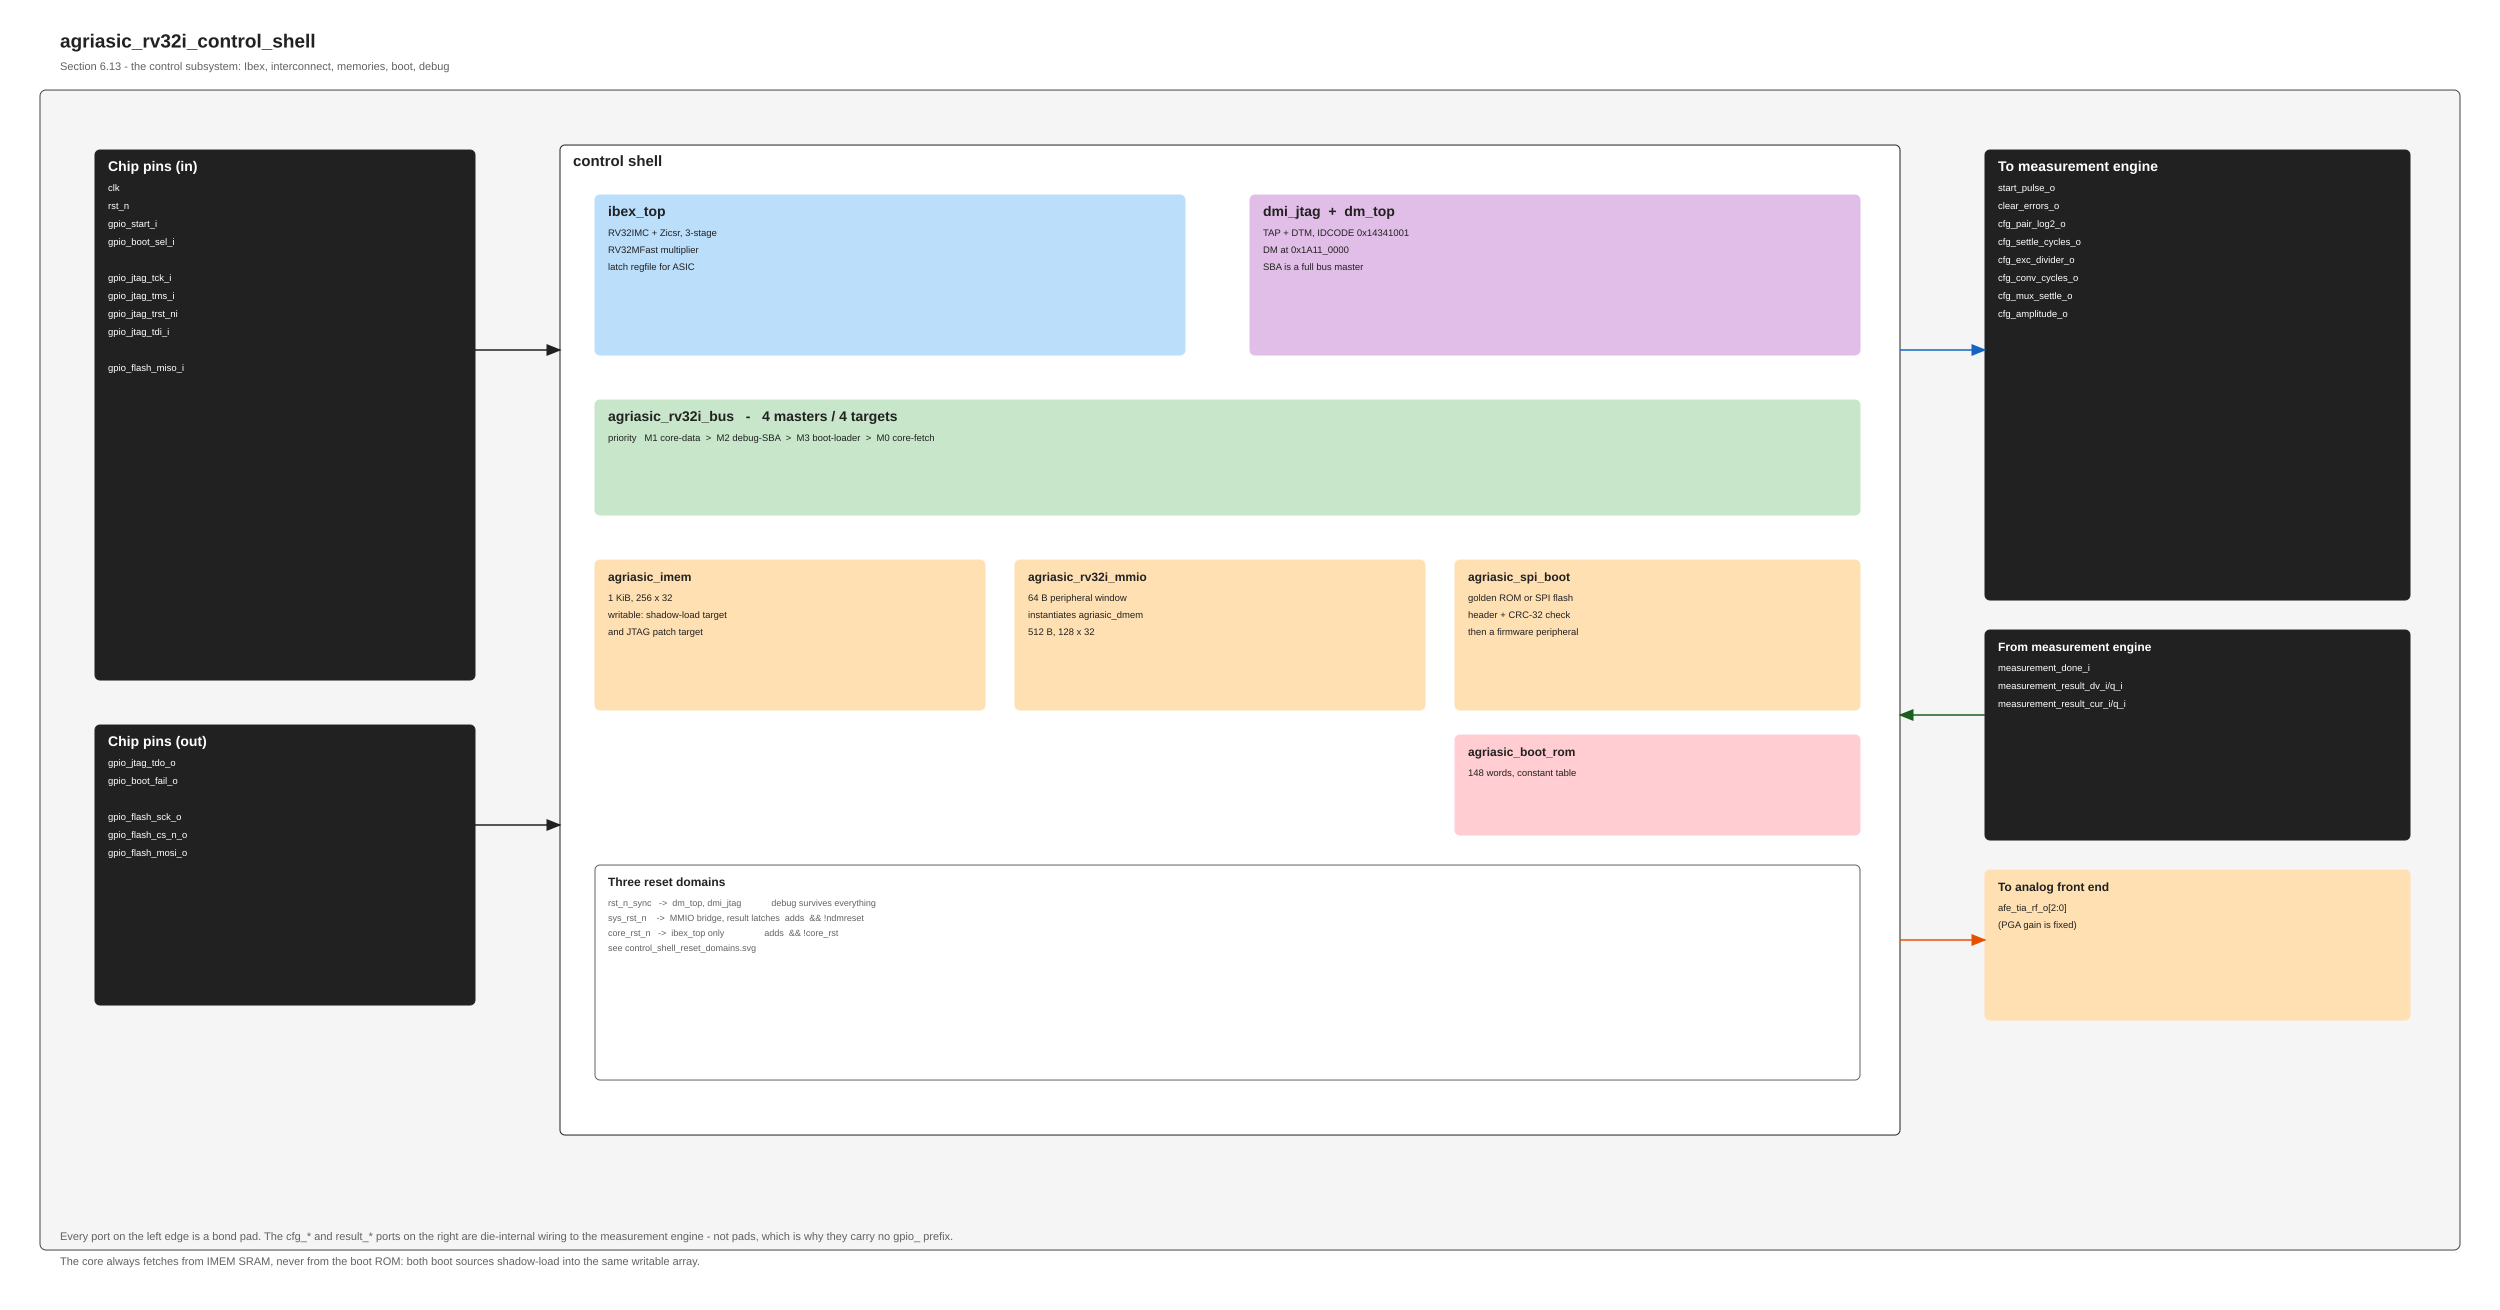
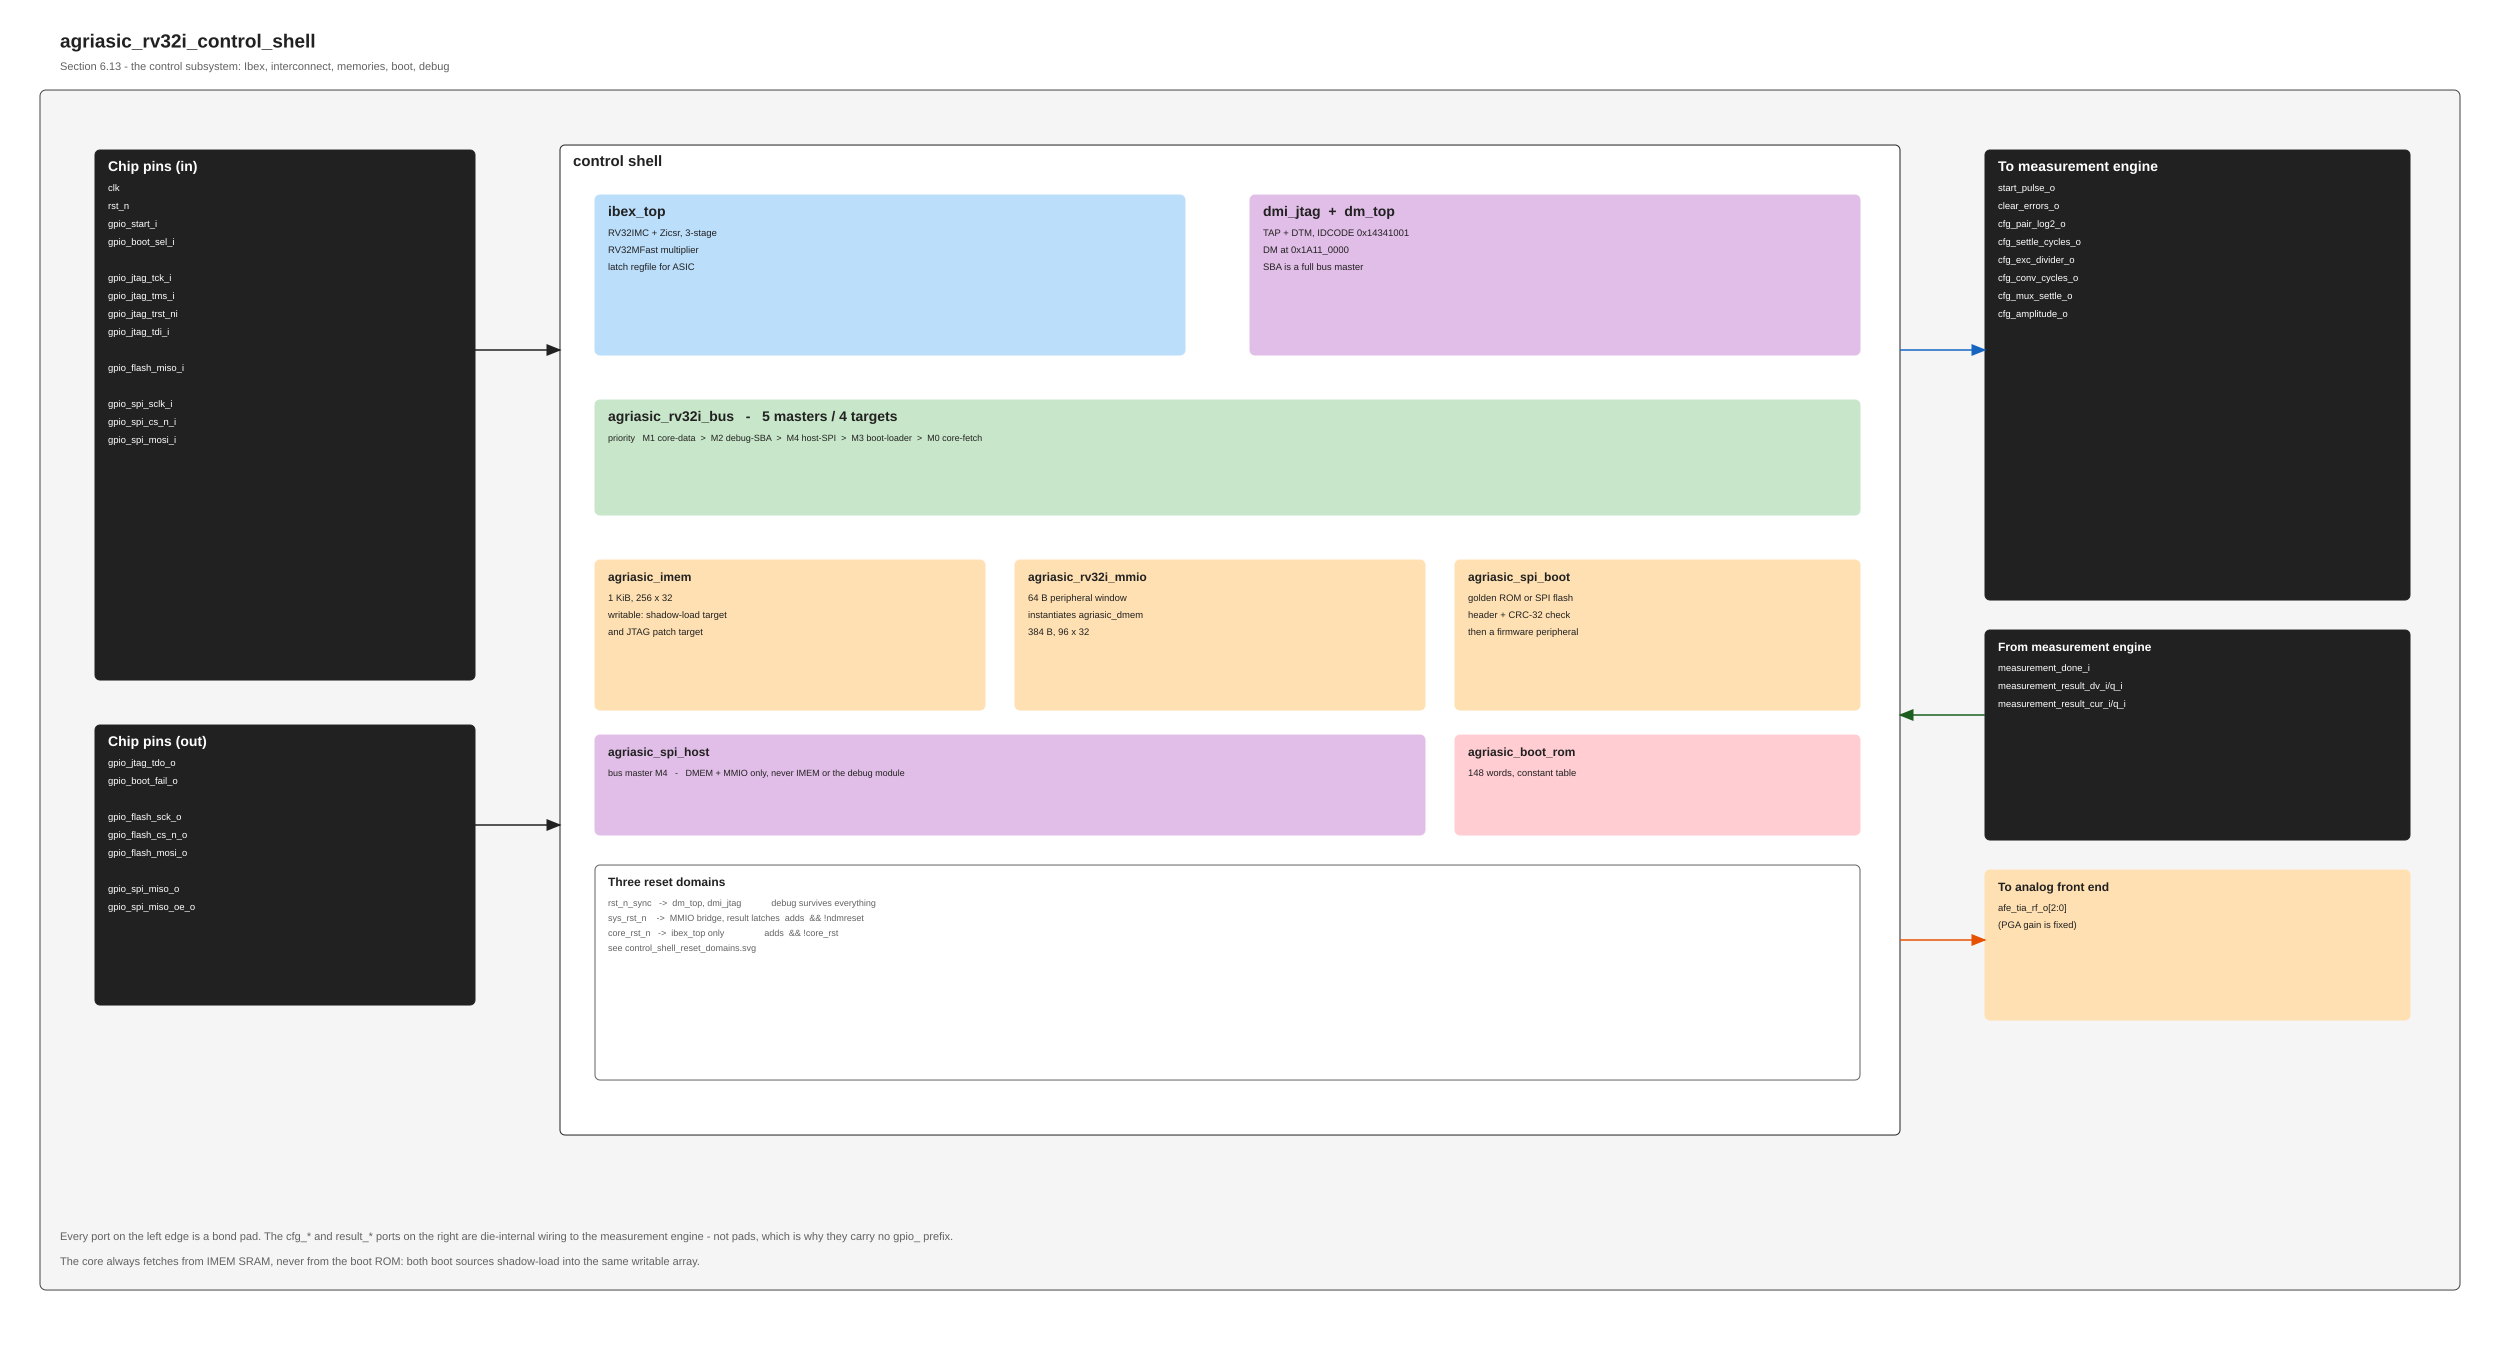
- <svg xmlns="http://www.w3.org/2000/svg" width="5000" height="2620" viewBox="0 0 5000 2620" role="img" aria-labelledby="t d">
+ <svg xmlns="http://www.w3.org/2000/svg" width="5000" height="2700" viewBox="0 0 5000 2700" role="img" aria-labelledby="t d">
  <defs>
    <marker id="mb" markerWidth="10" markerHeight="8" refX="9" refY="4" orient="auto">
      <path d="M0,0 L10,4 L0,8 z" fill="#1565C0" />
    </marker>
    <marker id="mg" markerWidth="10" markerHeight="8" refX="9" refY="4" orient="auto">
      <path d="M0,0 L10,4 L0,8 z" fill="#1B5E20" />
    </marker>
    <marker id="mo" markerWidth="10" markerHeight="8" refX="9" refY="4" orient="auto">
      <path d="M0,0 L10,4 L0,8 z" fill="#E65100" />
    </marker>
    <marker id="mp" markerWidth="10" markerHeight="8" refX="9" refY="4" orient="auto">
      <path d="M0,0 L10,4 L0,8 z" fill="#7B1FA2" />
    </marker>
    <marker id="mr" markerWidth="10" markerHeight="8" refX="9" refY="4" orient="auto">
      <path d="M0,0 L10,4 L0,8 z" fill="#B71C1C" />
    </marker>
    <marker id="mk" markerWidth="10" markerHeight="8" refX="9" refY="4" orient="auto">
      <path d="M0,0 L10,4 L0,8 z" fill="#212121" />
    </marker>
    <marker id="my" markerWidth="10" markerHeight="8" refX="9" refY="4" orient="auto">
      <path d="M0,0 L10,4 L0,8 z" fill="#616161" />
    </marker>
  </defs>
-   <rect width="5000" height="2620" fill="#fff" />
+   <rect width="5000" height="2700" fill="#fff" />
  <text x="120" y="95" font-family="Arial" font-size="38" font-weight="700" fill="#212121">agriasic_rv32i_control_shell</text>
  <text x="120" y="140" font-family="Arial" font-size="22" fill="#616161">Section 6.13 - the control subsystem: Ibex, interconnect, memories, boot, debug</text>
-   <rect x="80" y="180" width="4840" height="2320" rx="12" fill="#F5F5F5" stroke="#444" stroke-width="2" />
+   <rect x="80" y="180" width="4840" height="2400" rx="12" fill="#F5F5F5" stroke="#444" stroke-width="2" />
  <rect x="190" y="300" width="760" height="1060" rx="10" fill="#212121" stroke="#212121" stroke-width="2" />
  <text x="216" y="342" font-family="Arial" font-size="28" font-weight="700" fill="#fff" xml:space="preserve">Chip pins (in)</text>
  <text x="216" y="382" font-family="Arial" font-size="19" fill="#fff" xml:space="preserve">clk</text>
  <text x="216" y="418" font-family="Arial" font-size="19" fill="#fff" xml:space="preserve">rst_n</text>
  <text x="216" y="454" font-family="Arial" font-size="19" fill="#fff" xml:space="preserve">gpio_start_i</text>
  <text x="216" y="490" font-family="Arial" font-size="19" fill="#fff" xml:space="preserve">gpio_boot_sel_i</text>
  <text x="216" y="526" font-family="Arial" font-size="19" fill="#fff" xml:space="preserve" />
  <text x="216" y="562" font-family="Arial" font-size="19" fill="#fff" xml:space="preserve">gpio_jtag_tck_i</text>
  <text x="216" y="598" font-family="Arial" font-size="19" fill="#fff" xml:space="preserve">gpio_jtag_tms_i</text>
  <text x="216" y="634" font-family="Arial" font-size="19" fill="#fff" xml:space="preserve">gpio_jtag_trst_ni</text>
  <text x="216" y="670" font-family="Arial" font-size="19" fill="#fff" xml:space="preserve">gpio_jtag_tdi_i</text>
  <text x="216" y="706" font-family="Arial" font-size="19" fill="#fff" xml:space="preserve" />
  <text x="216" y="742" font-family="Arial" font-size="19" fill="#fff" xml:space="preserve">gpio_flash_miso_i</text>
+   <text x="216" y="778" font-family="Arial" font-size="19" fill="#fff" xml:space="preserve" />
+   <text x="216" y="814" font-family="Arial" font-size="19" fill="#fff" xml:space="preserve">gpio_spi_sclk_i</text>
+   <text x="216" y="850" font-family="Arial" font-size="19" fill="#fff" xml:space="preserve">gpio_spi_cs_n_i</text>
+   <text x="216" y="886" font-family="Arial" font-size="19" fill="#fff" xml:space="preserve">gpio_spi_mosi_i</text>
  <rect x="190" y="1450" width="760" height="560" rx="10" fill="#212121" stroke="#212121" stroke-width="2" />
  <text x="216" y="1492" font-family="Arial" font-size="28" font-weight="700" fill="#fff" xml:space="preserve">Chip pins (out)</text>
  <text x="216" y="1532" font-family="Arial" font-size="19" fill="#fff" xml:space="preserve">gpio_jtag_tdo_o</text>
  <text x="216" y="1568" font-family="Arial" font-size="19" fill="#fff" xml:space="preserve">gpio_boot_fail_o</text>
  <text x="216" y="1604" font-family="Arial" font-size="19" fill="#fff" xml:space="preserve" />
  <text x="216" y="1640" font-family="Arial" font-size="19" fill="#fff" xml:space="preserve">gpio_flash_sck_o</text>
  <text x="216" y="1676" font-family="Arial" font-size="19" fill="#fff" xml:space="preserve">gpio_flash_cs_n_o</text>
  <text x="216" y="1712" font-family="Arial" font-size="19" fill="#fff" xml:space="preserve">gpio_flash_mosi_o</text>
+   <text x="216" y="1748" font-family="Arial" font-size="19" fill="#fff" xml:space="preserve" />
+   <text x="216" y="1784" font-family="Arial" font-size="19" fill="#fff" xml:space="preserve">gpio_spi_miso_o</text>
+   <text x="216" y="1820" font-family="Arial" font-size="19" fill="#fff" xml:space="preserve">gpio_spi_miso_oe_o</text>
  <rect x="1120" y="290" width="2680" height="1980" rx="10" fill="#fff" stroke="#212121" stroke-width="2" />
  <text x="1146" y="332" font-family="Arial" font-size="30" font-weight="700" fill="#212121" xml:space="preserve">control shell</text>
  <rect x="1190" y="390" width="1180" height="320" rx="10" fill="#BBDEFB" stroke="#BBDEFB" stroke-width="2" />
  <text x="1216" y="432" font-family="Arial" font-size="28" font-weight="700" fill="#212121" xml:space="preserve">ibex_top</text>
  <text x="1216" y="472" font-family="Arial" font-size="19" fill="#212121" xml:space="preserve">RV32IMC + Zicsr, 3-stage</text>
  <text x="1216" y="506" font-family="Arial" font-size="19" fill="#212121" xml:space="preserve">RV32MFast multiplier</text>
  <text x="1216" y="540" font-family="Arial" font-size="19" fill="#212121" xml:space="preserve">latch regfile for ASIC</text>
  <rect x="2500" y="390" width="1220" height="320" rx="10" fill="#E1BEE7" stroke="#E1BEE7" stroke-width="2" />
  <text x="2526" y="432" font-family="Arial" font-size="28" font-weight="700" fill="#212121" xml:space="preserve">dmi_jtag  +  dm_top</text>
  <text x="2526" y="472" font-family="Arial" font-size="19" fill="#212121" xml:space="preserve">TAP + DTM, IDCODE 0x14341001</text>
  <text x="2526" y="506" font-family="Arial" font-size="19" fill="#212121" xml:space="preserve">DM at 0x1A11_0000</text>
  <text x="2526" y="540" font-family="Arial" font-size="19" fill="#212121" xml:space="preserve">SBA is a full bus master</text>
  <rect x="1190" y="800" width="2530" height="230" rx="10" fill="#C8E6C9" stroke="#C8E6C9" stroke-width="2" />
-   <text x="1216" y="842" font-family="Arial" font-size="28" font-weight="700" fill="#212121" xml:space="preserve">agriasic_rv32i_bus   -   4 masters / 4 targets</text>
-   <text x="1216" y="882" font-family="Arial" font-size="19" fill="#212121" xml:space="preserve">priority   M1 core-data  &gt;  M2 debug-SBA  &gt;  M3 boot-loader  &gt;  M0 core-fetch</text>
+   <text x="1216" y="842" font-family="Arial" font-size="28" font-weight="700" fill="#212121" xml:space="preserve">agriasic_rv32i_bus   -   5 masters / 4 targets</text>
+   <text x="1216" y="882" font-family="Arial" font-size="18" fill="#212121" xml:space="preserve">priority   M1 core-data  &gt;  M2 debug-SBA  &gt;  M4 host-SPI  &gt;  M3 boot-loader  &gt;  M0 core-fetch</text>
  <rect x="1190" y="1120" width="780" height="300" rx="10" fill="#FFE0B2" stroke="#FFE0B2" stroke-width="2" />
  <text x="1216" y="1162" font-family="Arial" font-size="24" font-weight="700" fill="#212121" xml:space="preserve">agriasic_imem</text>
  <text x="1216" y="1202" font-family="Arial" font-size="19" fill="#212121" xml:space="preserve">1 KiB, 256 x 32</text>
  <text x="1216" y="1236" font-family="Arial" font-size="19" fill="#212121" xml:space="preserve">writable: shadow-load target</text>
  <text x="1216" y="1270" font-family="Arial" font-size="19" fill="#212121" xml:space="preserve">and JTAG patch target</text>
  <rect x="2030" y="1120" width="820" height="300" rx="10" fill="#FFE0B2" stroke="#FFE0B2" stroke-width="2" />
  <text x="2056" y="1162" font-family="Arial" font-size="24" font-weight="700" fill="#212121" xml:space="preserve">agriasic_rv32i_mmio</text>
  <text x="2056" y="1202" font-family="Arial" font-size="19" fill="#212121" xml:space="preserve">64 B peripheral window</text>
  <text x="2056" y="1236" font-family="Arial" font-size="19" fill="#212121" xml:space="preserve">instantiates agriasic_dmem</text>
-   <text x="2056" y="1270" font-family="Arial" font-size="19" fill="#212121" xml:space="preserve">512 B, 128 x 32</text>
+   <text x="2056" y="1270" font-family="Arial" font-size="19" fill="#212121" xml:space="preserve">384 B, 96 x 32</text>
  <rect x="2910" y="1120" width="810" height="300" rx="10" fill="#FFE0B2" stroke="#FFE0B2" stroke-width="2" />
  <text x="2936" y="1162" font-family="Arial" font-size="24" font-weight="700" fill="#212121" xml:space="preserve">agriasic_spi_boot</text>
  <text x="2936" y="1202" font-family="Arial" font-size="19" fill="#212121" xml:space="preserve">golden ROM or SPI flash</text>
  <text x="2936" y="1236" font-family="Arial" font-size="19" fill="#212121" xml:space="preserve">header + CRC-32 check</text>
  <text x="2936" y="1270" font-family="Arial" font-size="19" fill="#212121" xml:space="preserve">then a firmware peripheral</text>
  <rect x="2910" y="1470" width="810" height="200" rx="10" fill="#FFCDD2" stroke="#FFCDD2" stroke-width="2" />
  <text x="2936" y="1512" font-family="Arial" font-size="24" font-weight="700" fill="#212121" xml:space="preserve">agriasic_boot_rom</text>
  <text x="2936" y="1552" font-family="Arial" font-size="19" fill="#212121" xml:space="preserve">148 words, constant table</text>
+   <rect x="1190" y="1470" width="1660" height="200" rx="10" fill="#E1BEE7" stroke="#E1BEE7" stroke-width="2" />
+   <text x="1216" y="1512" font-family="Arial" font-size="24" font-weight="700" fill="#212121" xml:space="preserve">agriasic_spi_host</text>
+   <text x="1216" y="1552" font-family="Arial" font-size="18" fill="#212121" xml:space="preserve">bus master M4   -   DMEM + MMIO only, never IMEM or the debug module</text>
  <rect x="1190" y="1730" width="2530" height="430" rx="10" fill="#fff" stroke="#616161" stroke-width="2" />
  <text x="1216" y="1772" font-family="Arial" font-size="24" font-weight="700" fill="#212121" xml:space="preserve">Three reset domains</text>
  <text x="1216" y="1812" font-family="Arial" font-size="18" fill="#616161" xml:space="preserve">rst_n_sync   -&gt;  dm_top, dmi_jtag            debug survives everything</text>
  <text x="1216" y="1842" font-family="Arial" font-size="18" fill="#616161" xml:space="preserve">sys_rst_n    -&gt;  MMIO bridge, result latches  adds  &amp;&amp; !ndmreset</text>
  <text x="1216" y="1872" font-family="Arial" font-size="18" fill="#616161" xml:space="preserve">core_rst_n   -&gt;  ibex_top only                adds  &amp;&amp; !core_rst</text>
  <text x="1216" y="1902" font-family="Arial" font-size="18" fill="#616161" xml:space="preserve">see control_shell_reset_domains.svg</text>
  <rect x="3970" y="300" width="850" height="900" rx="10" fill="#212121" stroke="#212121" stroke-width="2" />
  <text x="3996" y="342" font-family="Arial" font-size="28" font-weight="700" fill="#fff" xml:space="preserve">To measurement engine</text>
  <text x="3996" y="382" font-family="Arial" font-size="19" fill="#fff" xml:space="preserve">start_pulse_o</text>
  <text x="3996" y="418" font-family="Arial" font-size="19" fill="#fff" xml:space="preserve">clear_errors_o</text>
  <text x="3996" y="454" font-family="Arial" font-size="19" fill="#fff" xml:space="preserve">cfg_pair_log2_o</text>
  <text x="3996" y="490" font-family="Arial" font-size="19" fill="#fff" xml:space="preserve">cfg_settle_cycles_o</text>
  <text x="3996" y="526" font-family="Arial" font-size="19" fill="#fff" xml:space="preserve">cfg_exc_divider_o</text>
  <text x="3996" y="562" font-family="Arial" font-size="19" fill="#fff" xml:space="preserve">cfg_conv_cycles_o</text>
  <text x="3996" y="598" font-family="Arial" font-size="19" fill="#fff" xml:space="preserve">cfg_mux_settle_o</text>
  <text x="3996" y="634" font-family="Arial" font-size="19" fill="#fff" xml:space="preserve">cfg_amplitude_o</text>
  <rect x="3970" y="1260" width="850" height="420" rx="10" fill="#212121" stroke="#212121" stroke-width="2" />
  <text x="3996" y="1302" font-family="Arial" font-size="24" font-weight="700" fill="#fff" xml:space="preserve">From measurement engine</text>
  <text x="3996" y="1342" font-family="Arial" font-size="19" fill="#fff" xml:space="preserve">measurement_done_i</text>
  <text x="3996" y="1378" font-family="Arial" font-size="19" fill="#fff" xml:space="preserve">measurement_result_dv_i/q_i</text>
  <text x="3996" y="1414" font-family="Arial" font-size="19" fill="#fff" xml:space="preserve">measurement_result_cur_i/q_i</text>
  <rect x="3970" y="1740" width="850" height="300" rx="10" fill="#FFE0B2" stroke="#FFE0B2" stroke-width="2" />
  <text x="3996" y="1782" font-family="Arial" font-size="24" font-weight="700" fill="#212121" xml:space="preserve">To analog front end</text>
  <text x="3996" y="1822" font-family="Arial" font-size="19" fill="#212121" xml:space="preserve">afe_tia_rf_o[2:0]</text>
  <text x="3996" y="1856" font-family="Arial" font-size="19" fill="#212121" xml:space="preserve">(PGA gain is fixed)</text>
  <line x1="950" y1="700" x2="1120" y2="700" stroke="#212121" stroke-width="3" marker-end="url(#mk)" />
  <line x1="950" y1="1650" x2="1120" y2="1650" stroke="#212121" stroke-width="3" marker-end="url(#mk)" />
  <line x1="3800" y1="700" x2="3970" y2="700" stroke="#1565C0" stroke-width="3" marker-end="url(#mb)" />
  <line x1="3970" y1="1430" x2="3800" y2="1430" stroke="#1B5E20" stroke-width="3" marker-end="url(#mg)" />
  <line x1="3800" y1="1880" x2="3970" y2="1880" stroke="#E65100" stroke-width="3" marker-end="url(#mo)" />
  <text x="120" y="2480" font-family="Arial" font-size="22" fill="#616161" xml:space="preserve">Every port on the left edge is a bond pad. The cfg_* and result_* ports on the right are die-internal wiring to the measurement engine - not pads, which is why they carry no gpio_ prefix.</text>
  <text x="120" y="2530" font-family="Arial" font-size="22" fill="#616161" xml:space="preserve">The core always fetches from IMEM SRAM, never from the boot ROM: both boot sources shadow-load into the same writable array.</text>
</svg>
